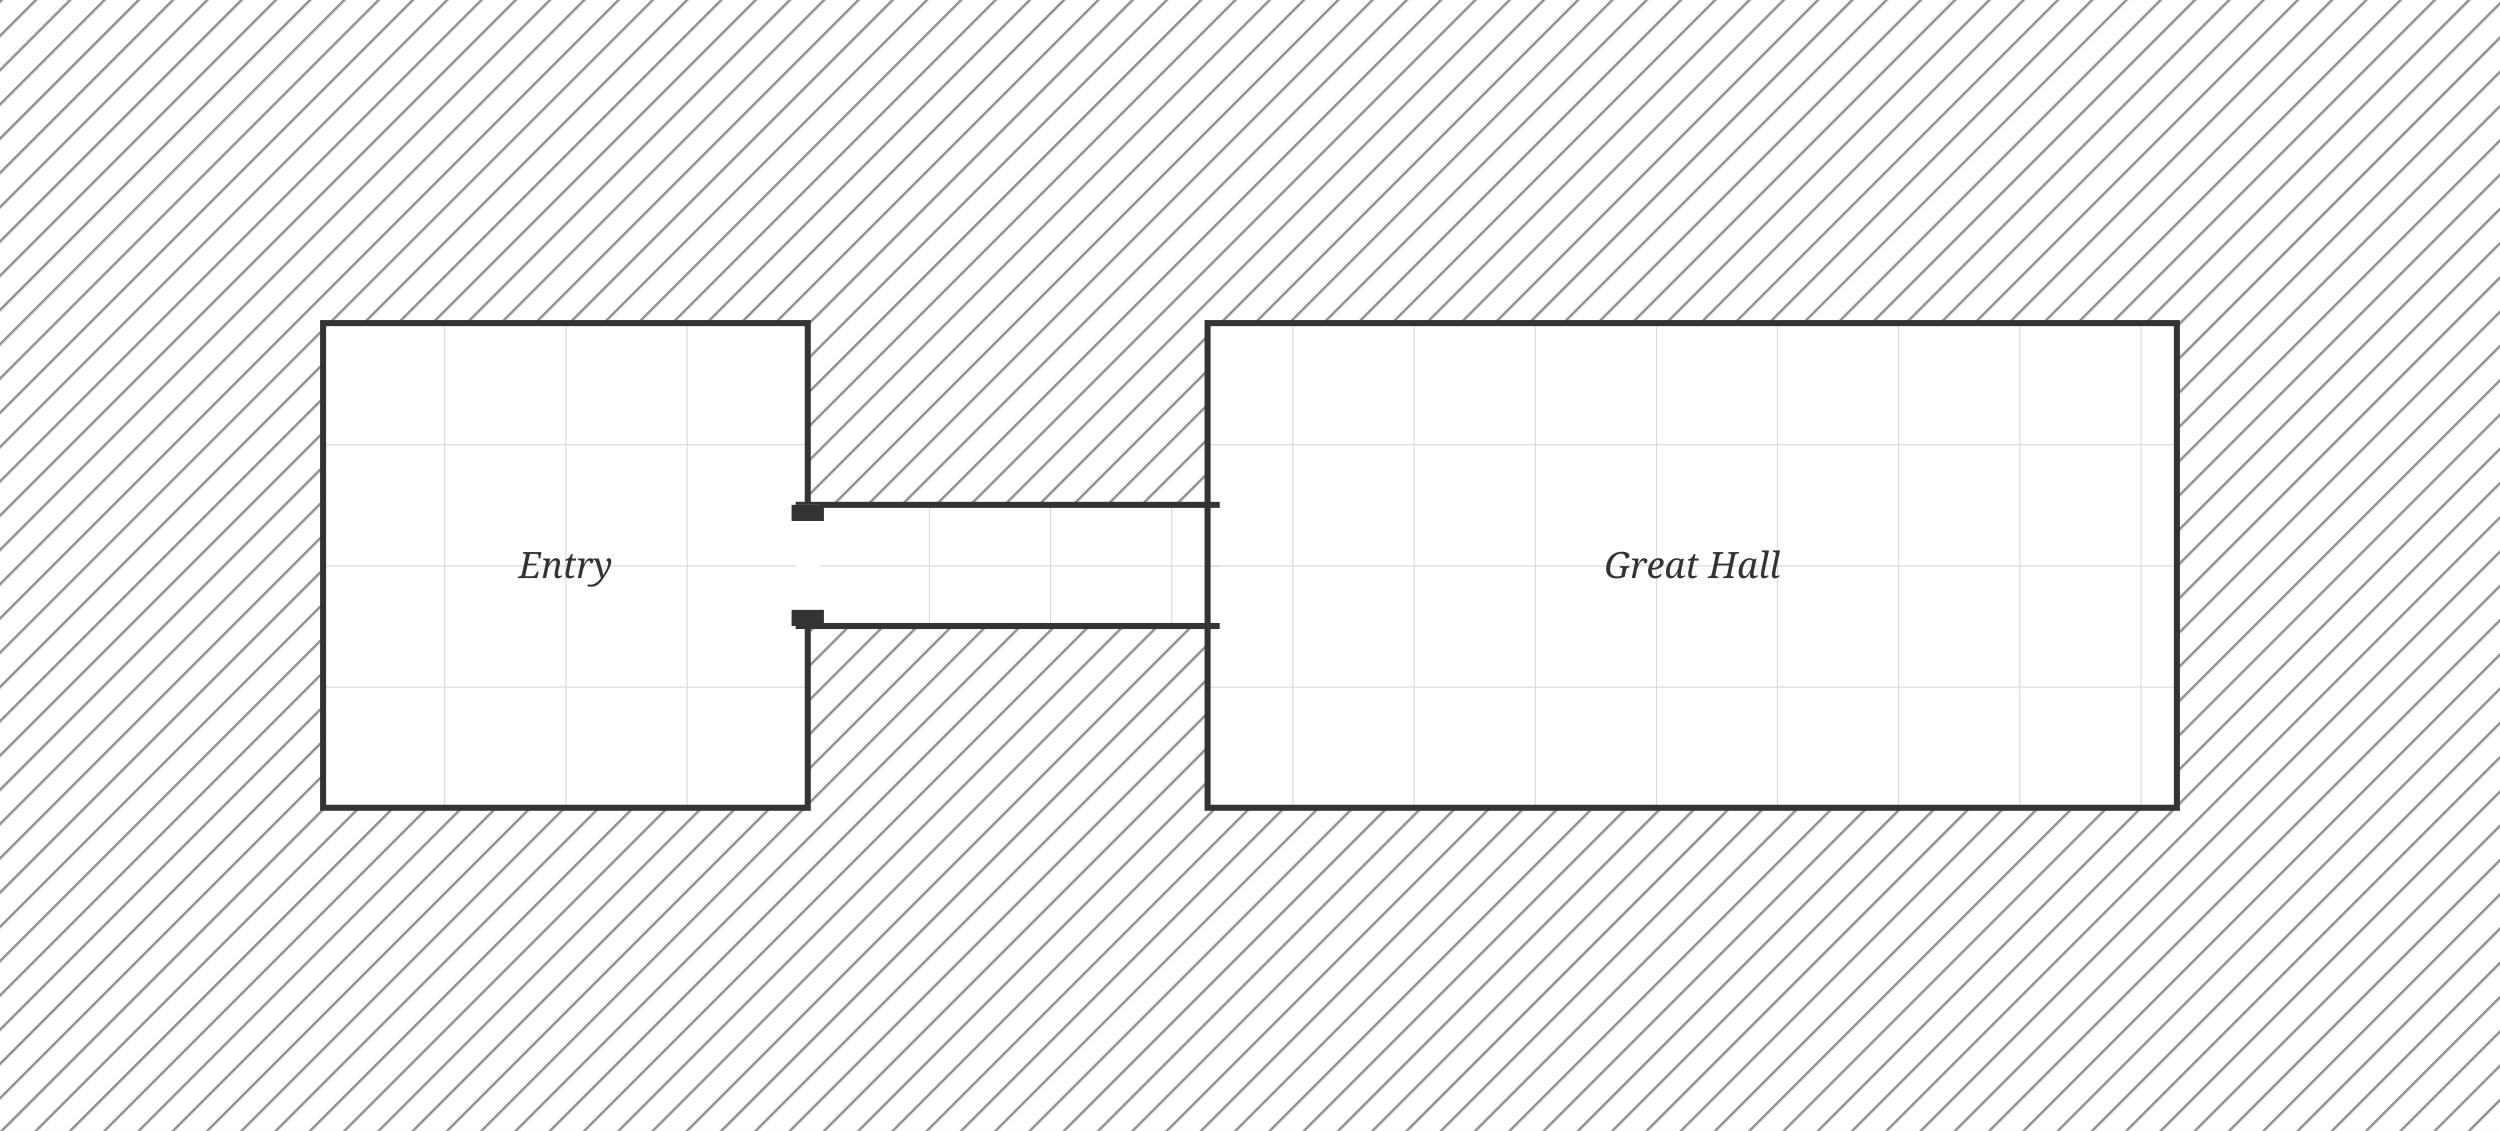
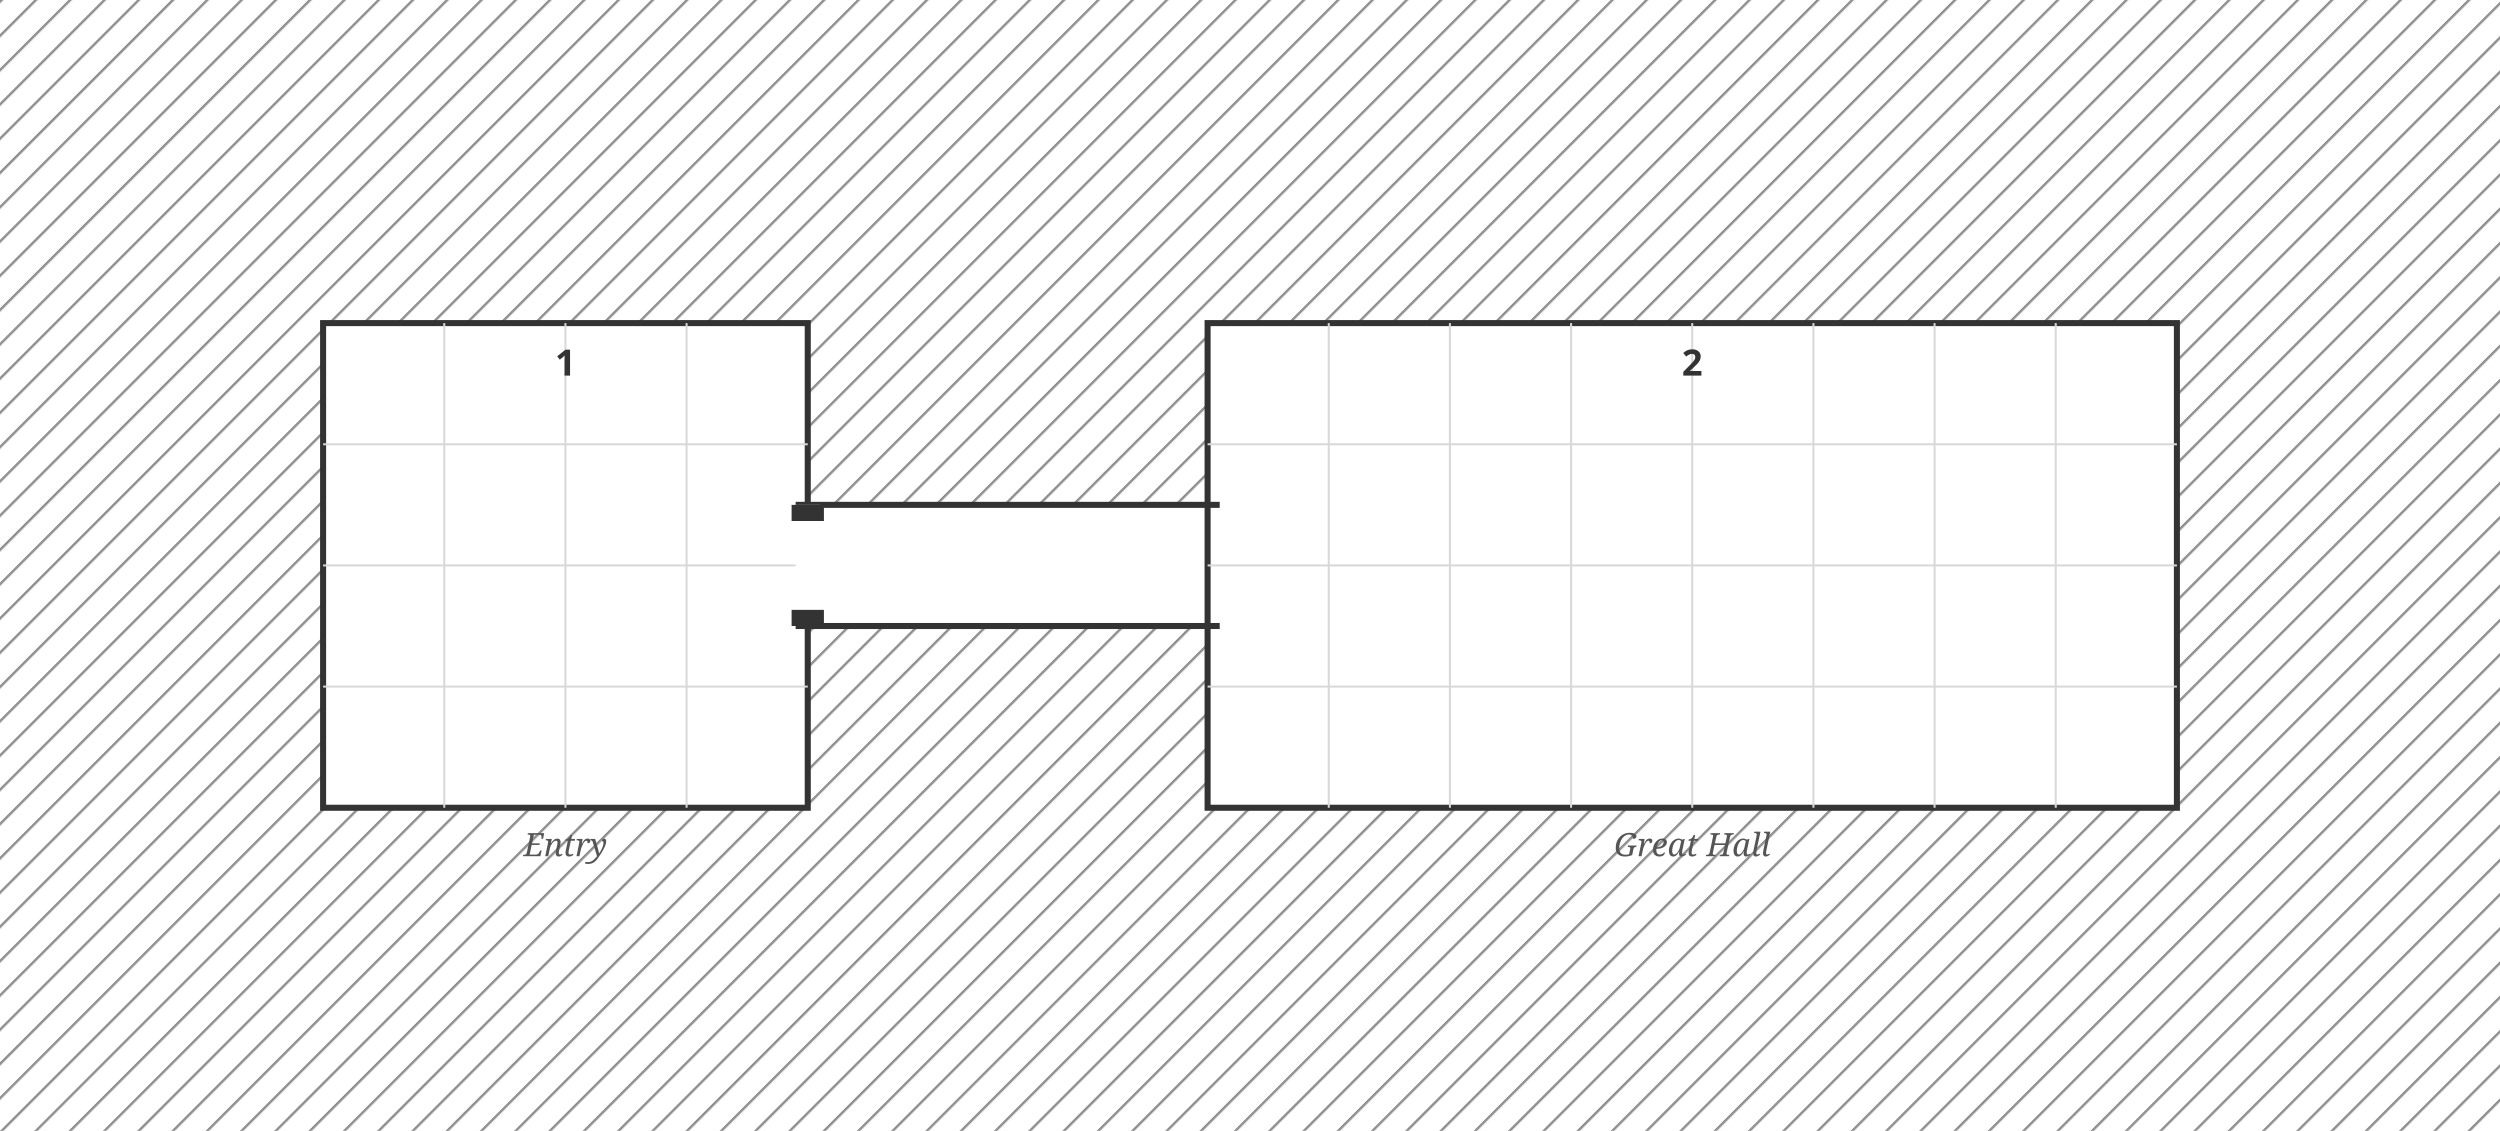
<svg xmlns="http://www.w3.org/2000/svg" viewBox="-140 -140 619 280" width="619" height="280">
  <defs>
    <pattern id="hatch" width="6" height="6" patternTransform="rotate(45 0 0)" patternUnits="userSpaceOnUse">
      <line x1="0" y1="0" x2="0" y2="6" stroke="#888" stroke-width="1.2" />
-     </pattern>
-     <pattern id="floorgrid" width="30" height="30" patternUnits="userSpaceOnUse">
-       <path d="M 30 0 L 0 0 0 30" fill="none" stroke="#d8d8d8" stroke-width="0.5" />
    </pattern>
    <symbol id="door-open" viewBox="0 0 30 30">
      <rect x="0" y="12" width="30" height="6" fill="white" />
      <rect x="0" y="11" width="4" height="8" fill="#333" />
      <rect x="26" y="11" width="4" height="8" fill="#333" />
    </symbol>
    <symbol id="door-locked" viewBox="0 0 30 30">
      <rect x="0" y="12" width="30" height="6" fill="white" />
      <rect x="2" y="11" width="26" height="8" fill="#333" />
      <rect x="4" y="13" width="22" height="4" fill="white" />
    </symbol>
    <symbol id="door-secret" viewBox="0 0 30 30">
      <line x1="0" y1="15" x2="30" y2="15" stroke="#888" stroke-width="1.2" stroke-dasharray="6,6" />
    </symbol>
    <symbol id="door-barred" viewBox="0 0 30 30">
      <rect x="0" y="12" width="30" height="6" fill="white" />
      <rect x="2" y="11" width="26" height="8" fill="#555" />
      <line x1="8" y1="11" x2="8" y2="19" stroke="white" stroke-width="2" />
      <line x1="15" y1="11" x2="15" y2="19" stroke="white" stroke-width="2" />
      <line x1="22" y1="11" x2="22" y2="19" stroke="white" stroke-width="2" />
    </symbol>
  </defs>
  <rect x="-140" y="-140" width="619" height="280" fill="white" />
  <rect x="-140" y="-140" width="619" height="280" fill="url(#hatch)" />
  <rect x="57" y="-15" width="105" height="30" fill="white" />
  <rect x="-60" y="-60" width="120" height="120" fill="white" />
  <rect x="159" y="-60" width="240" height="120" fill="white" />
-   <rect x="57" y="-15" width="105" height="30" fill="url(#floorgrid)" />
-   <rect x="-60" y="-60" width="120" height="120" fill="url(#floorgrid)" />
-   <rect x="159" y="-60" width="240" height="120" fill="url(#floorgrid)" />
  <line x1="57" y1="-15" x2="162" y2="-15" stroke="#333" stroke-width="1.5" />
  <line x1="57" y1="15" x2="162" y2="15" stroke="#333" stroke-width="1.5" />
  <rect x="-60" y="-60" width="120" height="120" fill="none" stroke="#333" stroke-width="1.5" />
  <rect x="159" y="-60" width="240" height="120" fill="none" stroke="#333" stroke-width="1.5" />
+   <line x1="-30" y1="-60" x2="-30" y2="60" stroke="#d8d8d8" stroke-width="0.5" />
+   <line x1="0" y1="-60" x2="0" y2="60" stroke="#d8d8d8" stroke-width="0.5" />
+   <line x1="30" y1="-60" x2="30" y2="60" stroke="#d8d8d8" stroke-width="0.5" />
+   <line x1="-60" y1="-30" x2="60" y2="-30" stroke="#d8d8d8" stroke-width="0.5" />
+   <line x1="-60" y1="0" x2="60" y2="0" stroke="#d8d8d8" stroke-width="0.5" />
+   <line x1="-60" y1="30" x2="60" y2="30" stroke="#d8d8d8" stroke-width="0.5" />
+   <line x1="189" y1="-60" x2="189" y2="60" stroke="#d8d8d8" stroke-width="0.5" />
+   <line x1="219" y1="-60" x2="219" y2="60" stroke="#d8d8d8" stroke-width="0.5" />
+   <line x1="249" y1="-60" x2="249" y2="60" stroke="#d8d8d8" stroke-width="0.5" />
+   <line x1="279" y1="-60" x2="279" y2="60" stroke="#d8d8d8" stroke-width="0.5" />
+   <line x1="309" y1="-60" x2="309" y2="60" stroke="#d8d8d8" stroke-width="0.5" />
+   <line x1="339" y1="-60" x2="339" y2="60" stroke="#d8d8d8" stroke-width="0.5" />
+   <line x1="369" y1="-60" x2="369" y2="60" stroke="#d8d8d8" stroke-width="0.5" />
+   <line x1="159" y1="-30" x2="399" y2="-30" stroke="#d8d8d8" stroke-width="0.5" />
+   <line x1="159" y1="0" x2="399" y2="0" stroke="#d8d8d8" stroke-width="0.5" />
+   <line x1="159" y1="30" x2="399" y2="30" stroke="#d8d8d8" stroke-width="0.5" />
  <use href="#door-open" x="45" y="-15" width="30" height="30" transform="rotate(90,60,0)" />
-   <text x="0" y="0" text-anchor="middle" dominant-baseline="middle" fill="#333" font-size="9" font-family="serif" font-style="italic">Entry</text>
-   <text x="279" y="0" text-anchor="middle" dominant-baseline="middle" fill="#333" font-size="9" font-family="serif" font-style="italic">Great Hall</text>
+   <text x="0" y="-47" text-anchor="middle" dominant-baseline="auto" fill="#333" font-size="9" font-family="sans-serif" font-weight="bold">1</text>
+   <text x="0" y="72" text-anchor="middle" dominant-baseline="auto" fill="#555" font-size="8" font-family="serif" font-style="italic">Entry</text>
+   <text x="279" y="-47" text-anchor="middle" dominant-baseline="auto" fill="#333" font-size="9" font-family="sans-serif" font-weight="bold">2</text>
+   <text x="279" y="72" text-anchor="middle" dominant-baseline="auto" fill="#555" font-size="8" font-family="serif" font-style="italic">Great Hall</text>
</svg>
